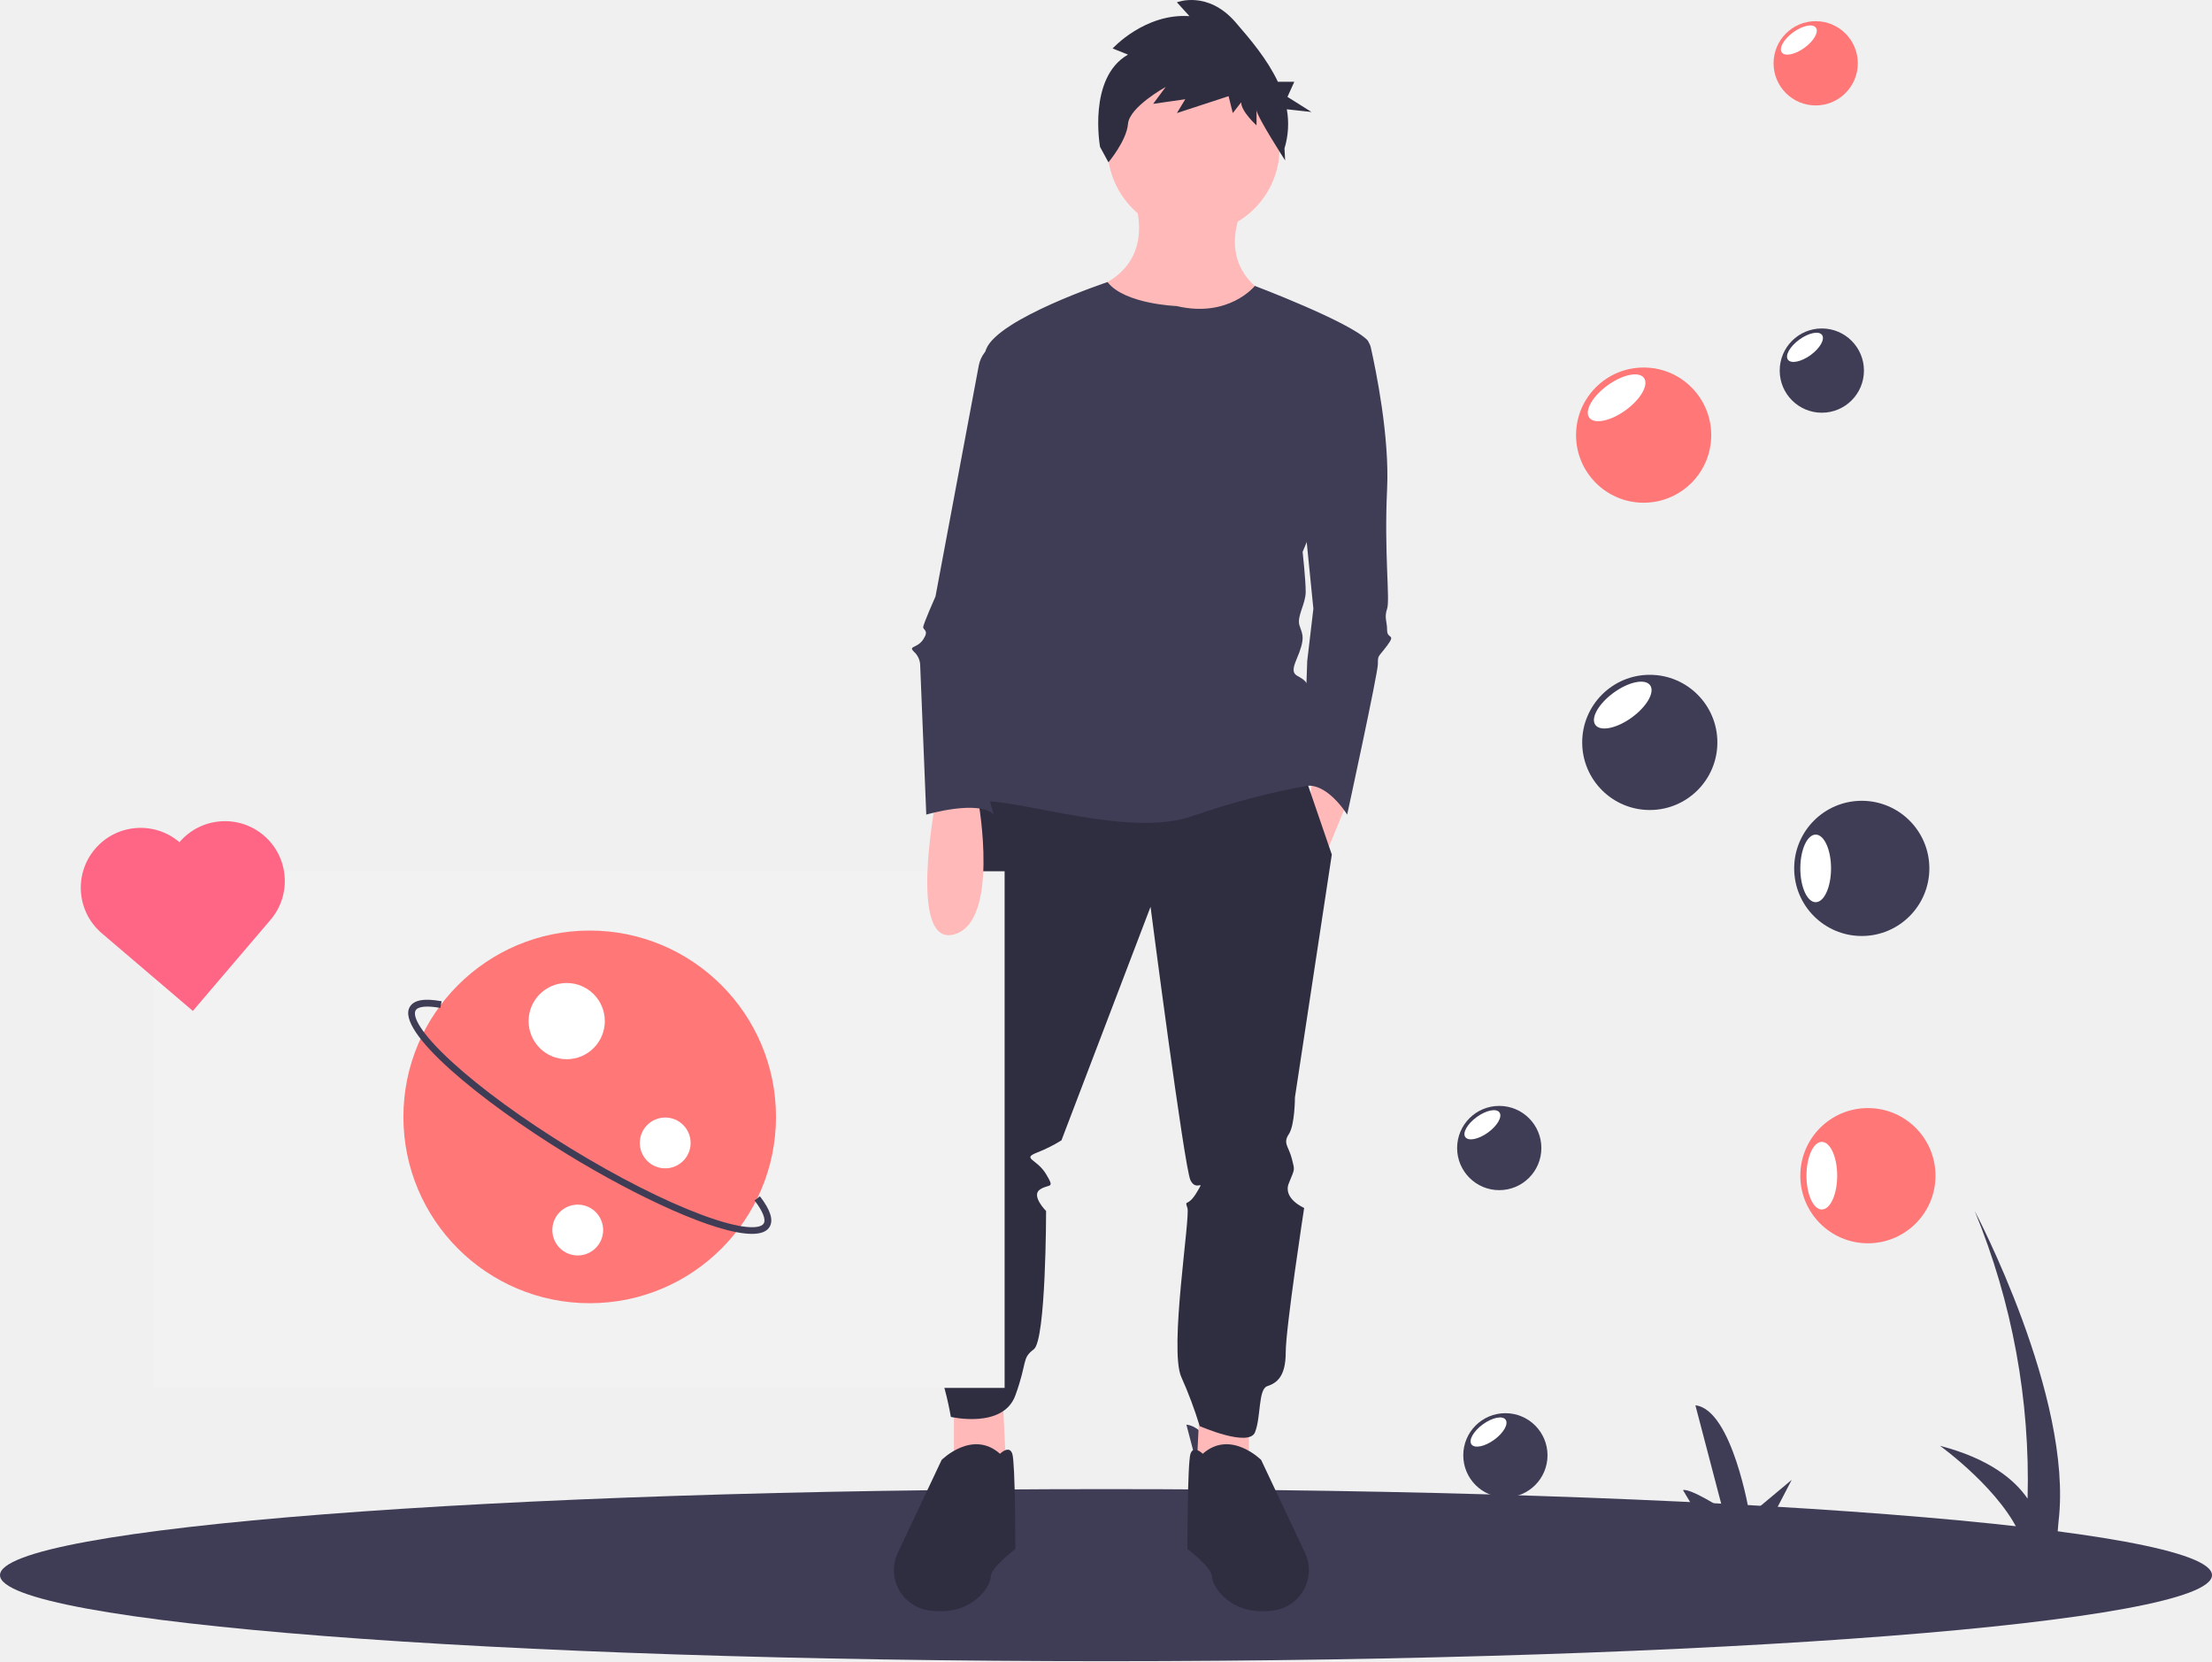
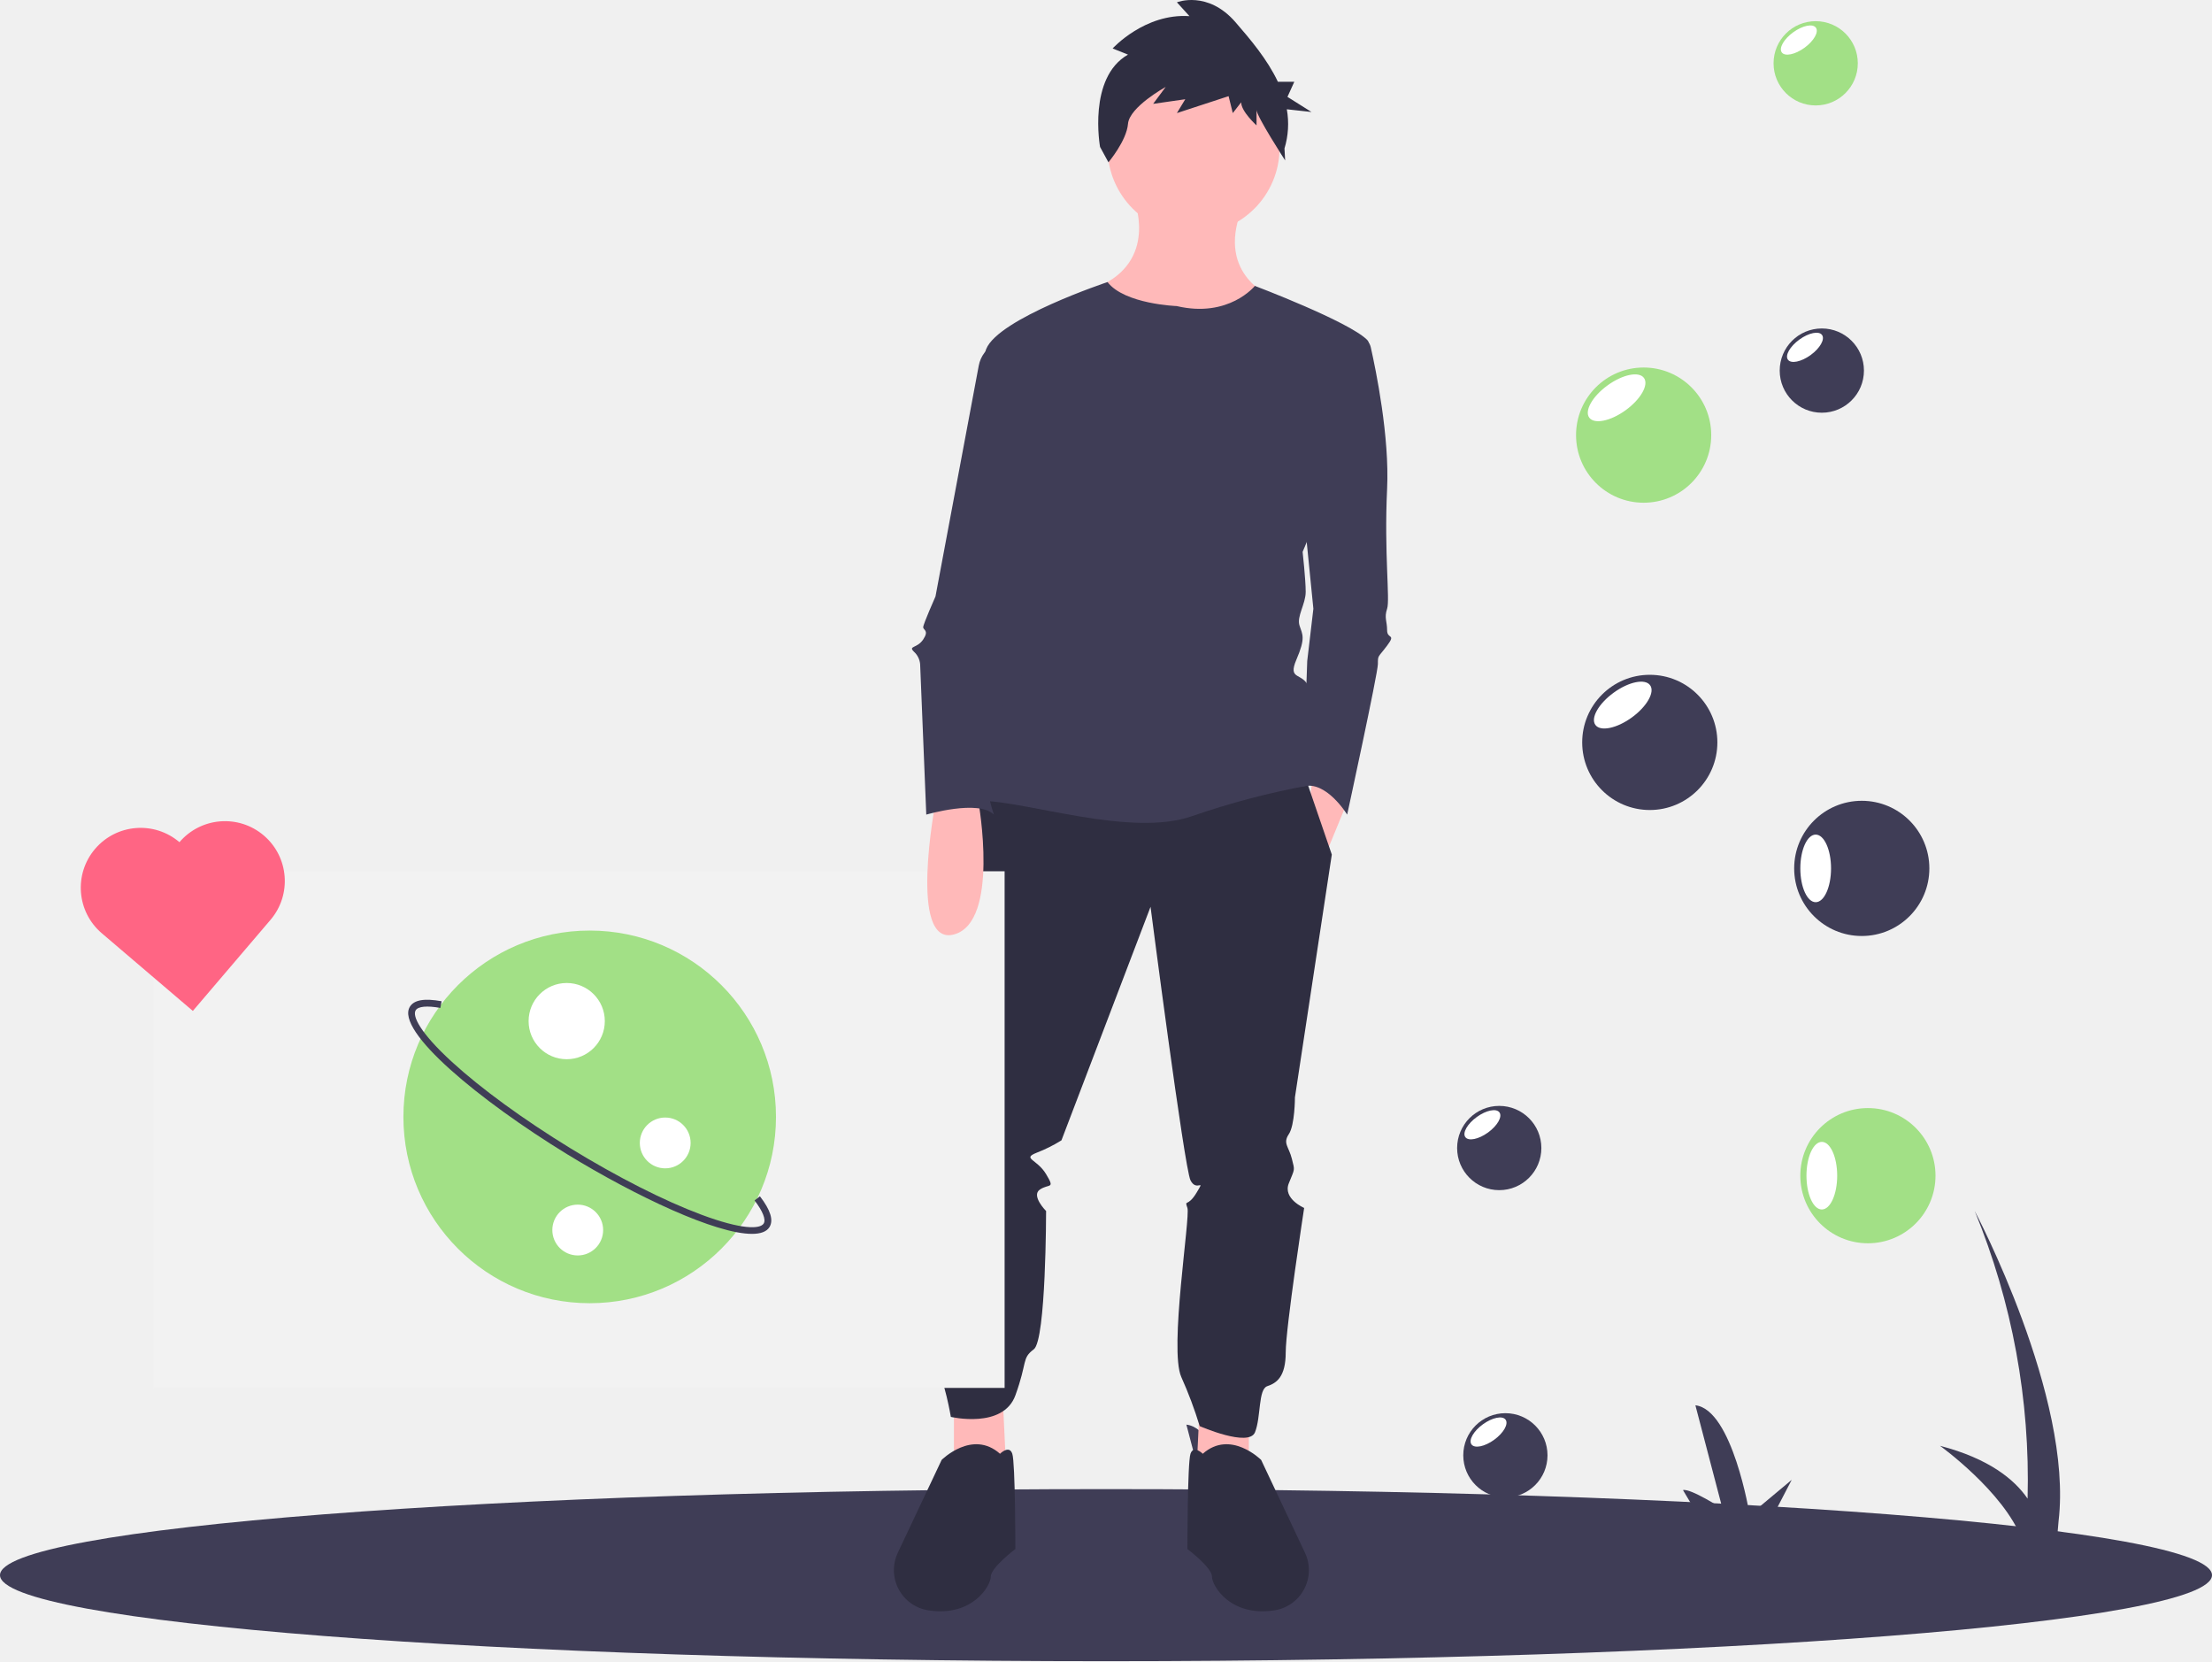
<svg xmlns="http://www.w3.org/2000/svg" data-name="Layer 1" width="974.915" height="732" viewBox="0 0 974.915 732">
  <path d="M562.977,773.714q39.726-5.182,76.39-8.81l-9.402-15.764c3.268-.91,17.419,8.215,17.419,8.215l-11.951-45.59c16.334,1.833,23.929,48.332,23.929,48.332l18.522-15.487-9.124,17.541c74.797-6.534,139.338-8.548,193.591-8.044L854.303,740.615c3.268-.91,17.419,8.215,17.419,8.215l-11.951-45.59c16.334,1.833,23.929,48.332,23.929,48.332l18.522-15.487-9.663,18.579c45.468,1.266,82.517,4.277,111.097,7.557-8.026-20.969-36.085-41.139-36.085-41.139,21.581,5.635,32.805,14.8,38.612,23.293a311.43,311.43,0,0,0-23.303-126.755s43.51,82.075,36.943,136.769l-.835,9.716c37.893,4.972,56.906,9.918,56.906,9.918Z" transform="translate(-112.5427 -84)" fill="#3f3d56" />
  <ellipse cx="487.457" cy="694.087" rx="487.457" ry="37.913" fill="#3f3d56" />
  <path d="M612.186,171.473s10.832,25.727-13.54,37.913,64.994,35.205,74.473,5.416c0,0-24.373-9.478-13.54-37.913Z" transform="translate(-112.5427 -84)" fill="#ffb9b9" />
  <polygon points="528.756 618.937 527.402 647.372 550.42 651.434 550.42 622.999 528.756 618.937" fill="#ffb9b9" />
  <polygon points="442.097 618.937 443.451 647.372 420.432 651.434 420.432 622.999 442.097 618.937" fill="#ffb9b9" />
  <circle cx="526.048" cy="65.131" r="37.913" fill="#ffb9b9" />
  <polygon points="578.856 340.003 577.501 350.835 584.272 376.562 593.75 353.544 578.856 340.003" fill="#ffb9b9" />
  <path d="M541.099,428.065l-8.124,96.137s-9.478,17.603-4.062,32.497c0,0-8.124,20.311-5.416,27.081s4.062,13.54,1.354,16.249-4.062,78.535,0,85.305,6.77,23.019,6.77,23.019,23.019,5.416,28.435-9.478,2.708-16.249,8.124-20.311,5.416-60.932,5.416-60.932-6.77-6.77-2.708-9.478,6.77,0,2.708-6.77-10.832-6.77-4.062-9.478a64.56,64.56,0,0,0,10.832-5.416l39.267-102.908s14.895,115.094,17.603,120.51,6.77-1.354,2.708,5.416-5.416,2.708-4.062,6.77-8.124,62.286-2.708,74.473a183.492,183.492,0,0,1,8.124,21.665s21.665,9.478,24.373,2.708,1.354-18.957,5.416-20.311,8.124-4.062,8.124-14.895,8.124-63.64,8.124-63.64-9.478-4.062-6.77-10.832,2.708-5.416,1.354-10.832-4.062-6.77-1.354-10.832,2.708-16.249,2.708-16.249l16.249-106.97-12.548-36.559Z" transform="translate(-112.5427 -84)" fill="#2f2e41" />
  <path d="M642.653,724.602s-4.062-4.062-5.416,0-1.354,41.975-1.354,41.975,10.832,8.124,10.832,12.186,8.124,17.603,27.081,14.895q.284-.041.563-.085a17.927,17.927,0,0,0,13.329-25.375l-19.308-40.888S654.839,713.769,642.653,724.602Z" transform="translate(-112.5427 -84)" fill="#2f2e41" />
  <path d="M553.285,724.602s4.062-4.062,5.416,0,1.354,41.975,1.354,41.975-10.832,8.124-10.832,12.186-8.124,17.603-27.081,14.895q-.284-.041-.563-.085a17.927,17.927,0,0,1-13.329-25.375l19.308-40.888S541.099,713.769,553.285,724.602Z" transform="translate(-112.5427 -84)" fill="#2f2e41" />
  <path d="M609.694,108.065l-6.774-2.712S617.084,89.76,636.79,91.116l-5.542-6.102s13.548-5.424,25.864,8.814c6.474,7.484,13.965,16.282,18.635,26.192h7.254L679.973,126.686l10.597,6.667-10.877-1.198a36.89,36.89,0,0,1-1.029,17.266l.292,5.269s-12.608-19.507-12.608-22.219v6.78s-6.774-6.102-6.774-10.169l-3.695,4.746-1.847-7.458-22.785,7.458,3.695-6.102L620.779,129.76l5.542-7.458s-16.011,8.814-16.627,16.271c-.616,7.458-8.621,16.949-8.621,16.949l-3.695-6.78S591.836,118.235,609.694,108.065Z" transform="translate(-112.5427 -84)" fill="#2f2e41" />
  <path d="M696.814,233.082h15.086a4.881,4.881,0,0,1,4.764,3.808c2.328,10.308,8.327,39.528,7.231,62.54-1.354,28.435,1.354,48.746,0,52.808s0,5.416,0,9.478,4.062,1.354,0,6.77-4.062,4.062-4.062,8.124-13.54,66.348-13.54,66.348-9.309-15.3-19.549-12.389l1.946-55.313,2.708-23.019-4.062-40.621Z" transform="translate(-112.5427 -84)" fill="#3f3d56" />
  <path d="M631.143,218.865s-23.019-.837-30.466-10.574c0,0-48.069,15.99-53.485,29.53s18.957,74.473,18.957,74.473S524.173,436.867,544.484,436.867s66.348,16.249,93.429,6.77a348.047,348.047,0,0,1,51.454-13.54s2.708-36.559,0-43.33-9.478-2.708-5.416-12.186,2.708-10.832,1.354-14.895,2.708-9.478,2.708-14.895-1.354-17.603-1.354-17.603,36.559-85.305,28.435-93.429-49.479-23.778-49.479-23.778S654.162,224.281,631.143,218.865Z" transform="translate(-112.5427 -84)" fill="#3f3d56" />
-   <circle cx="823.261" cy="518.06" r="29.789" fill="#ff7777" />
+   <circle cx="823.261" cy="518.06" r="29.789" fill="#a2e086" />
  <ellipse cx="802.95" cy="518.06" rx="6.77" ry="14.895" fill="#fff" />
  <circle cx="727.124" cy="327.14" r="29.789" fill="#3f3d56" />
  <ellipse cx="827.752" cy="394.691" rx="14.895" ry="6.77" transform="translate(-186.6867 476.6372) rotate(-35.91853)" fill="#fff" />
  <circle cx="802.95" cy="163.3" r="18.564" fill="#3f3d56" />
  <ellipse cx="908.068" cy="237.049" rx="9.282" ry="4.219" transform="translate(-78.93653 493.7782) rotate(-35.91853)" fill="#fff" />
  <circle cx="663.484" cy="641.279" r="18.564" fill="#3f3d56" />
  <ellipse cx="768.601" cy="715.028" rx="9.282" ry="4.219" transform="translate(-385.8548 502.8489) rotate(-35.91853)" fill="#fff" />
  <circle cx="820.553" cy="382.656" r="29.789" fill="#3f3d56" />
  <ellipse cx="800.242" cy="382.656" rx="6.77" ry="14.895" fill="#fff" />
-   <circle cx="724.416" cy="191.735" r="29.789" fill="#ff7777" />
+   <circle cx="724.416" cy="191.735" r="29.789" fill="#a2e086" />
  <ellipse cx="825.043" cy="259.286" rx="14.895" ry="6.77" transform="translate(-107.7685 449.3016) rotate(-35.91853)" fill="#fff" />
-   <circle cx="800.242" cy="27.895" r="18.564" fill="#ff7777" />
+   <circle cx="800.242" cy="27.895" r="18.564" fill="#a2e086" />
  <ellipse cx="905.36" cy="101.644" rx="9.282" ry="4.219" transform="translate(-0.01836 466.4426) rotate(-35.91853)" fill="#fff" />
  <circle cx="660.775" cy="505.874" r="18.564" fill="#3f3d56" />
  <ellipse cx="765.893" cy="579.623" rx="9.282" ry="4.219" transform="translate(-306.9366 475.5133) rotate(-35.91853)" fill="#fff" />
  <rect x="67.702" y="383.922" width="375.071" height="227.655" fill="#f2f2f2" />
  <path d="M524.85,437.544s-12.186,63.64,8.124,58.224S543.807,437.544,543.807,437.544Z" transform="translate(-112.5427 -84)" fill="#ffb9b9" />
  <path d="M555.993,233.082l-4.809,2.404a13.562,13.562,0,0,0-7.265,9.631L524.85,346.822s-5.416,12.186-5.416,13.54,2.708,1.354,0,5.416-6.77,2.708-4.062,5.416a8.387,8.387,0,0,1,2.708,5.416l2.708,66.348s23.019-6.77,29.789,0c0,0-6.77-20.311-2.708-27.081s4.062-16.249,4.062-16.249-2.708,0,4.062-6.77,8.124-9.478,6.77-10.832-2.708-13.54-2.708-14.895,13.54-92.075,13.54-92.075Z" transform="translate(-112.5427 -84)" fill="#3f3d56" />
-   <circle cx="259.903" cy="492.152" r="82.105" fill="#ff7777" />
+   <circle cx="259.903" cy="492.152" r="82.105" fill="#a2e086" />
  <path d="M443.938,627.701c-15.764.001-50.576-16.19-81.536-35.153-38.418-23.531-75.73-54.288-69.208-64.938,1.844-3.01,6.414-3.797,13.973-2.409l-.542,2.951c-5.854-1.077-9.815-.701-10.873,1.024-1.542,2.518,1.858,9.826,16.023,22.788,12.909,11.813,31.445,25.317,52.193,38.025,20.748,12.708,41.2,23.084,57.588,29.217,17.983,6.73,26.039,6.437,27.58,3.921,1.059-1.729-.412-5.433-4.036-10.164l2.382-1.824c4.679,6.11,6.057,10.544,4.212,13.555C450.43,626.762,447.737,627.701,443.938,627.701Z" transform="translate(-112.5427 -84)" fill="#3f3d56" />
  <circle cx="249.769" cy="449.949" r="16.794" fill="#fff" />
  <circle cx="254.633" cy="542.014" r="11.196" fill="#fff" />
  <circle cx="293.187" cy="503.631" r="11.196" fill="#fff" />
  <path d="M191.633,455.107a26.371,26.371,0,1,0-34.227,40.129l40.129,34.227,34.227-40.129a26.371,26.371,0,0,0-40.129-34.227Z" transform="translate(-112.5427 -84)" fill="#ff6584" />
</svg>
